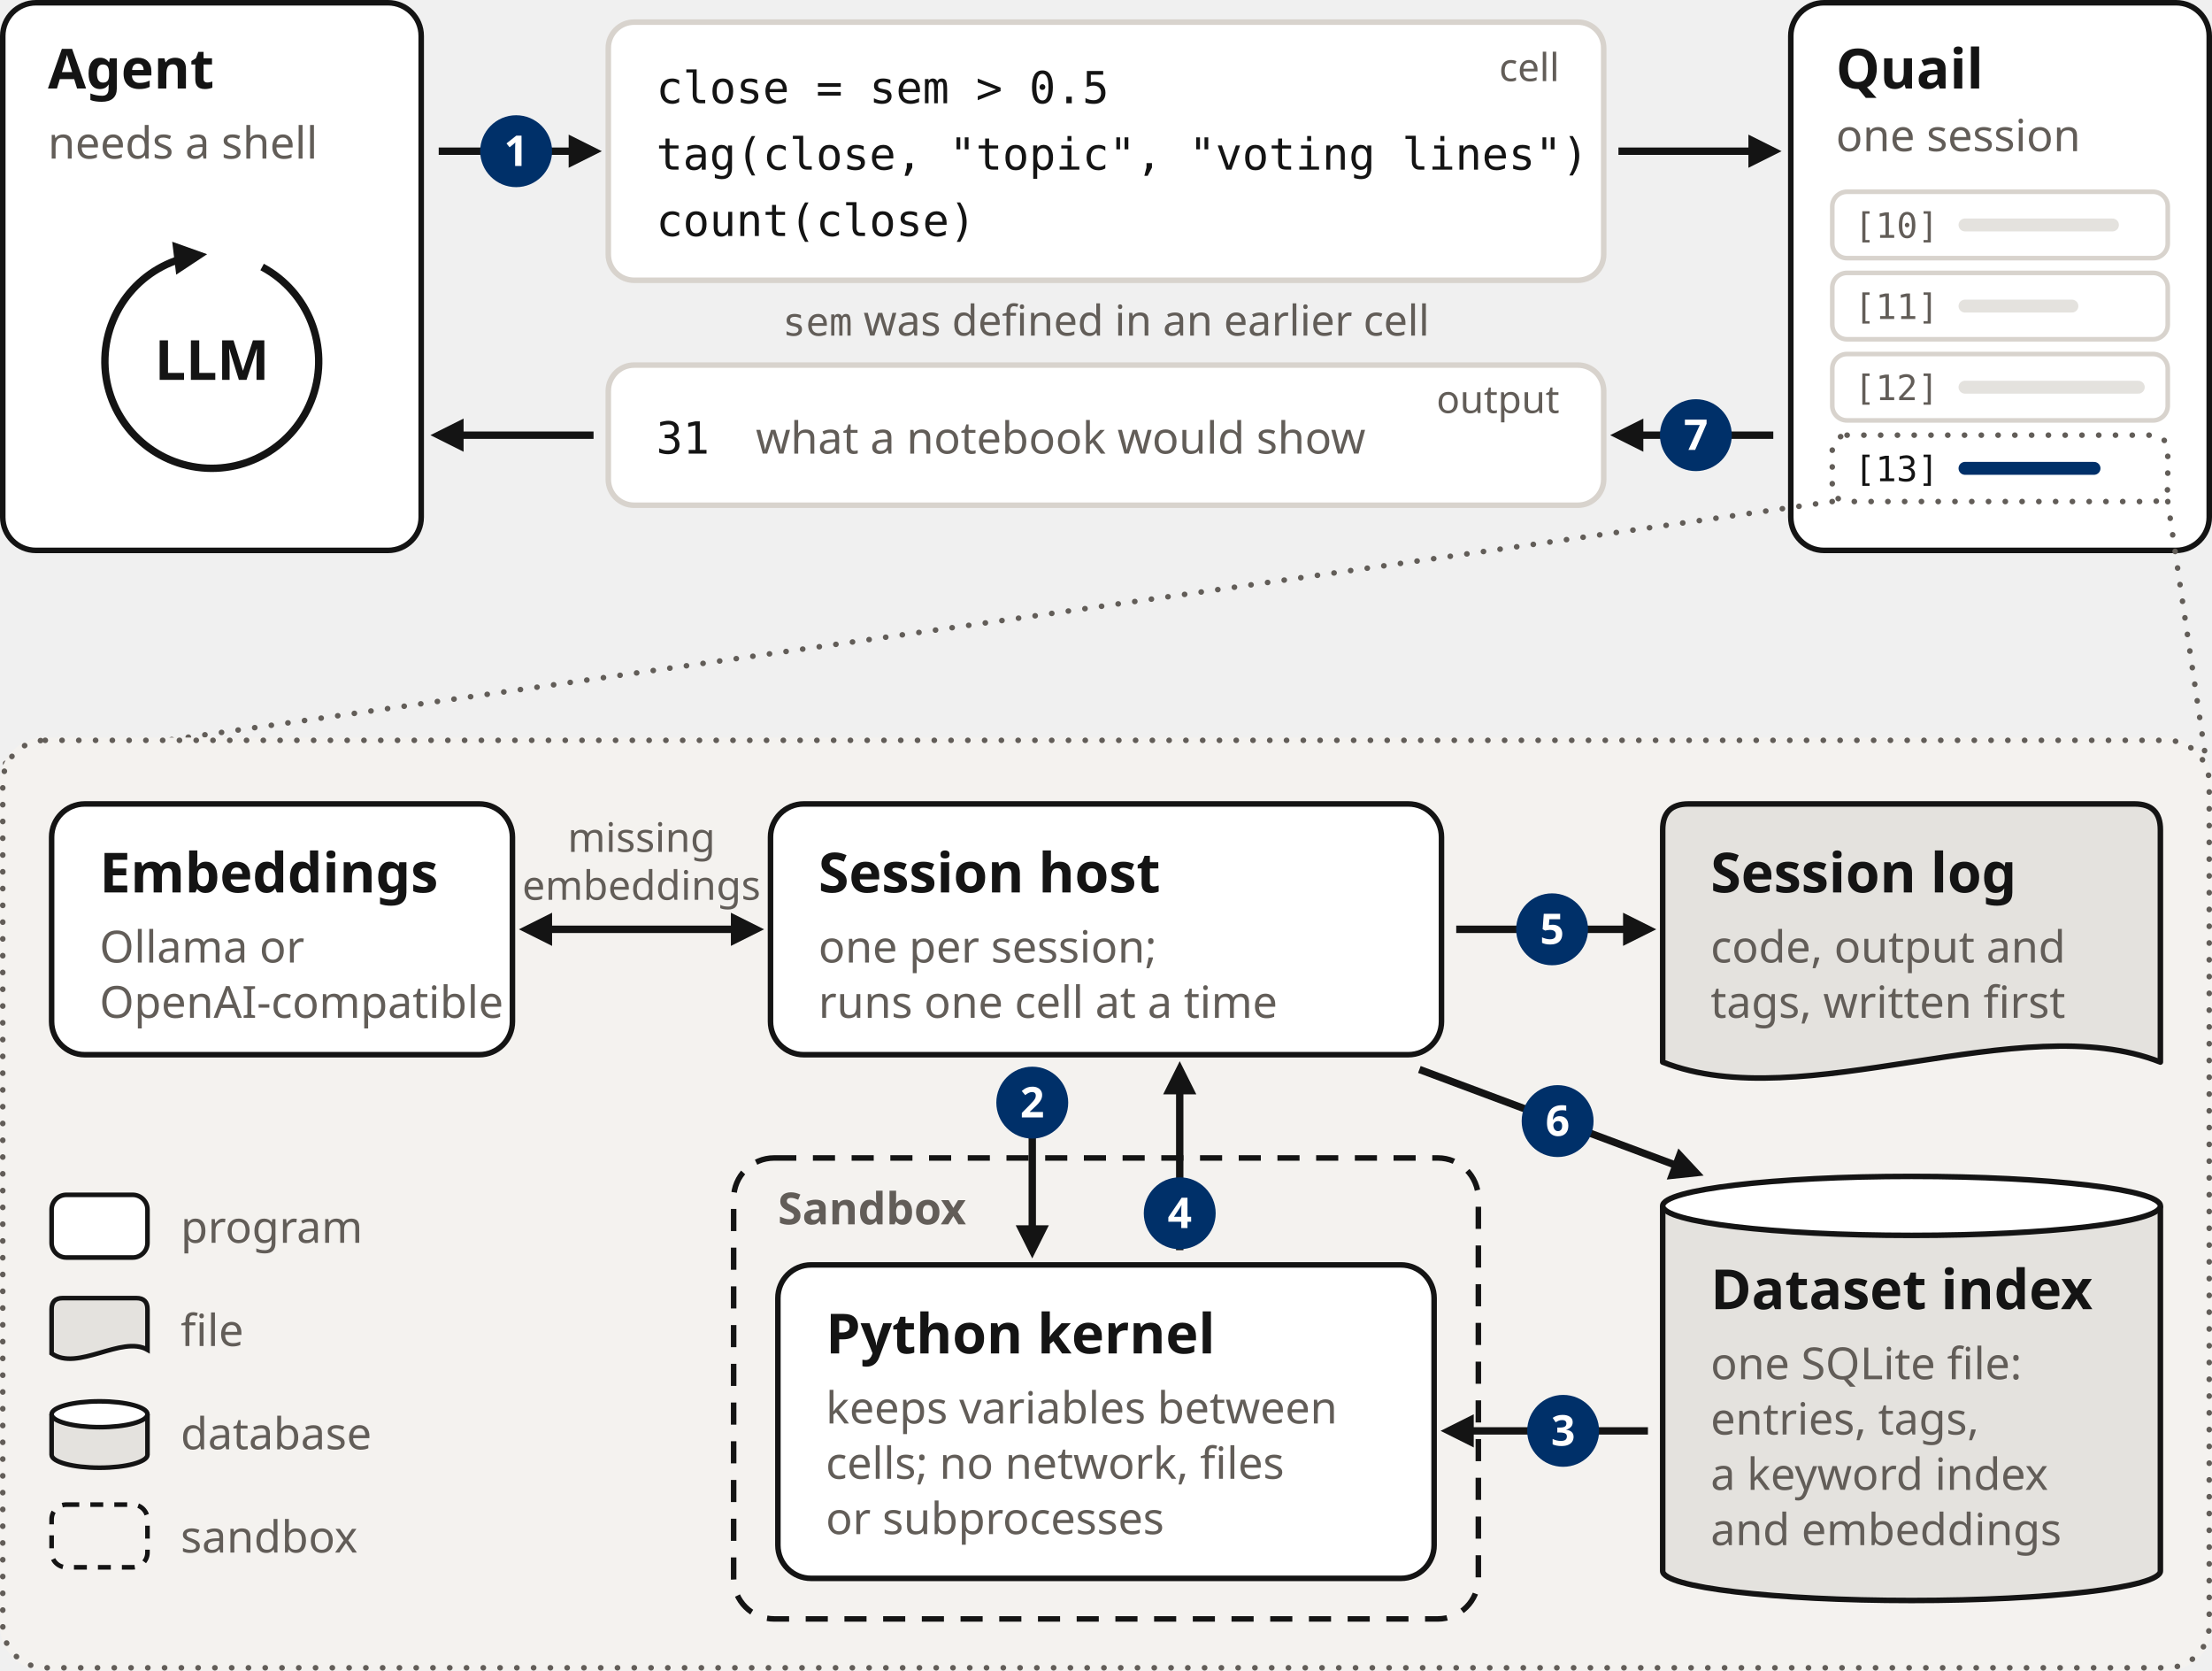
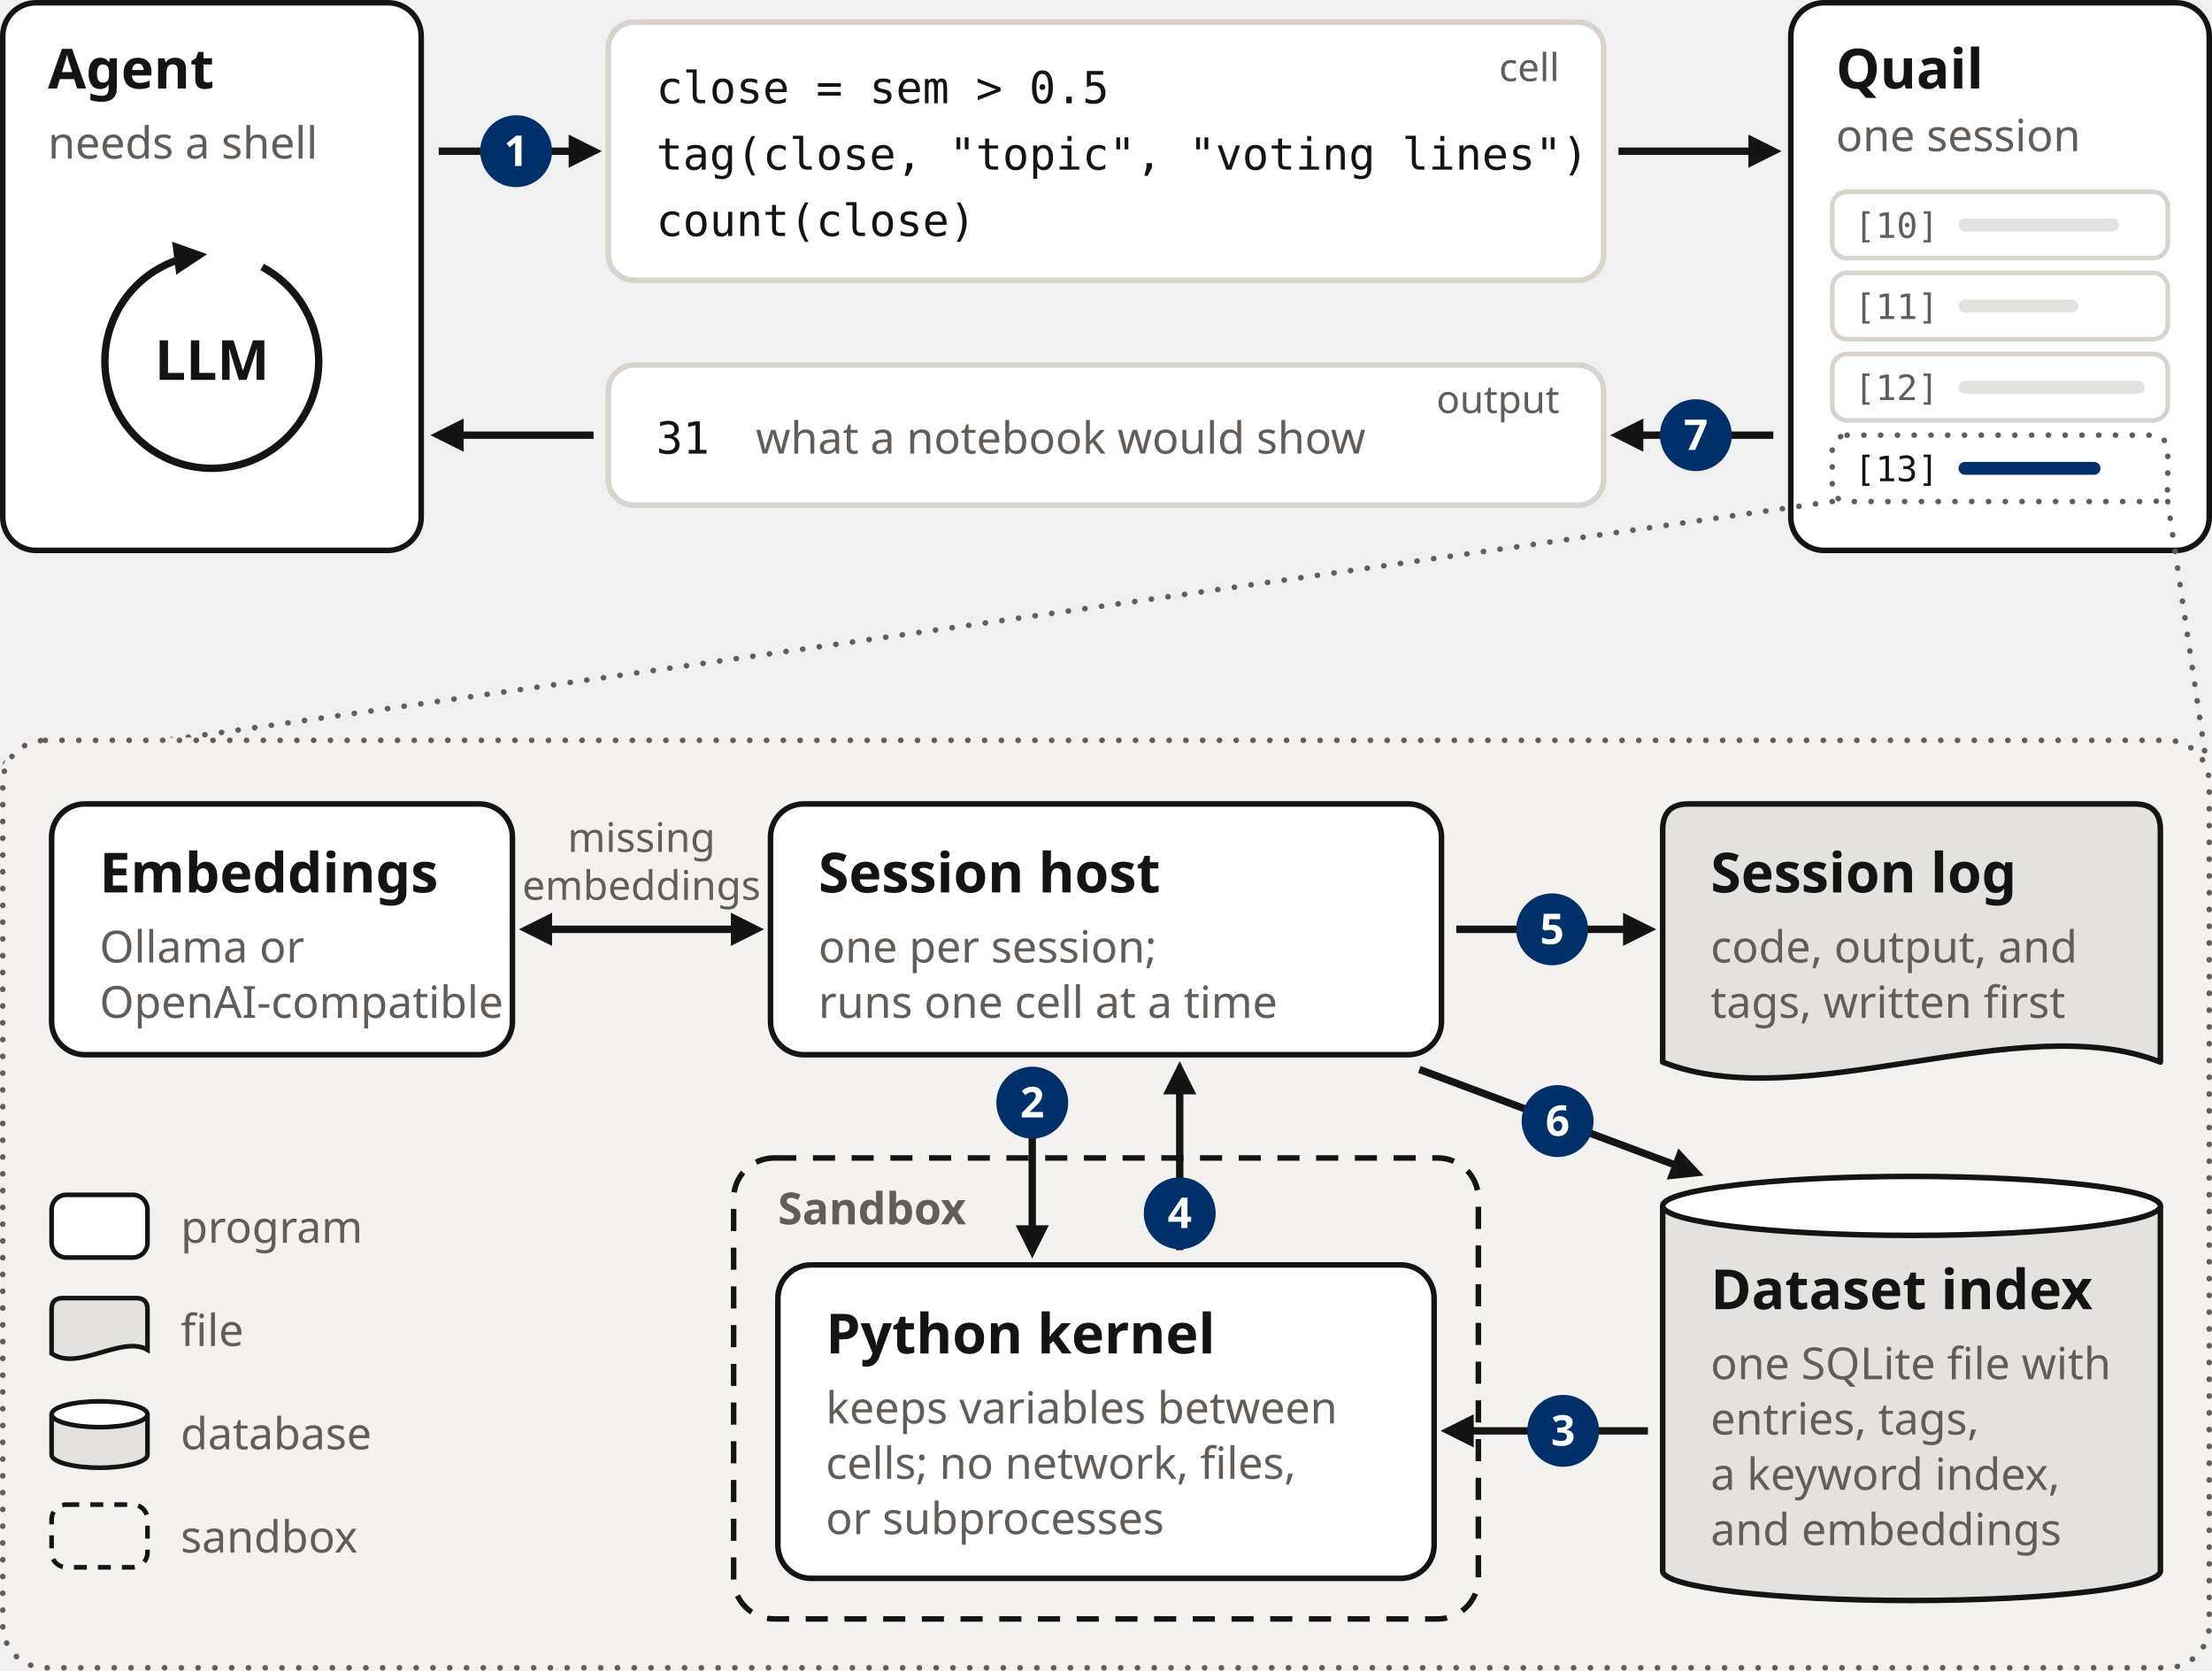
<svg xmlns="http://www.w3.org/2000/svg" viewBox="0 0 1200 906" width="1200" height="906">
  <style>
    text { font-family: 'Source Sans 3', sans-serif; fill: #141414; }
    .h { font-size: 30px; font-weight: 700; }
    .b { font-size: 25px; }
    .s { font-size: 24px; fill: #625D58; }
    .cap { font-size: 24px; font-weight: 700; fill: #625D58; }
    .m { font-family: 'Source Code Pro', monospace; font-size: 24px; font-weight: 500; font-variant-ligatures: none; }
    .ln { fill: none; stroke: #141414; stroke-width: 4; stroke-linecap: butt; stroke-linejoin: round; }
  </style>
  <defs>
    <marker id="a" viewBox="0 0 10 10" refX="7.5" refY="5" markerWidth="4.5" markerHeight="4.5" orient="auto-start-reverse">
      <path d="M0,0 L10,5 L0,10 z" fill="#141414" />
    </marker>
  </defs>
  <rect x="1.5" y="1.5" width="227" height="297" rx="18" fill="#fff" stroke="#141414" stroke-width="3" />
  <text class="h" x="26" y="48" style="font-size:30px">Agent</text>
  <text class="s" x="26" y="86">needs a shell</text>
  <path class="ln" d="M142.2,144.8 A58,58 0 1 1 107.9,138.4" marker-end="url(#a)" style="stroke-width:4" />
  <text class="h" x="115" y="206" text-anchor="middle" style="font-size:30px">LLM</text>
  <rect x="971.5" y="1.5" width="227" height="297" rx="18" fill="#fff" stroke="#141414" stroke-width="3" />
  <text class="h" x="996" y="48">Quail</text>
  <text class="s" x="996" y="82">one session</text>
  <rect x="994" y="104" width="182" height="36" rx="8" fill="#fff" stroke="#D8D3CD" stroke-width="2.5" />
  <text class="m" x="1006" y="129" style="font-size:19px;fill:#625D58">[10]</text>
  <path d="M1066,122 H1146" fill="none" stroke="#E4E2DE" stroke-width="7" stroke-linecap="round" />
  <rect x="994" y="148" width="182" height="36" rx="8" fill="#fff" stroke="#D8D3CD" stroke-width="2.5" />
  <text class="m" x="1006" y="173" style="font-size:19px;fill:#625D58">[11]</text>
  <path d="M1066,166 H1124" fill="none" stroke="#E4E2DE" stroke-width="7" stroke-linecap="round" />
  <rect x="994" y="192" width="182" height="36" rx="8" fill="#fff" stroke="#D8D3CD" stroke-width="2.5" />
  <text class="m" x="1006" y="217" style="font-size:19px;fill:#625D58">[12]</text>
  <path d="M1066,210 H1160" fill="none" stroke="#E4E2DE" stroke-width="7" stroke-linecap="round" />
  <text class="m" x="1006" y="261" style="font-size:19px;fill:#141414">[13]</text>
  <path d="M1066,254 H1136" fill="none" stroke="#003069" stroke-width="7" stroke-linecap="round" />
  <path class="ln" d="M238,82 L322,82" marker-end="url(#a)" />
  <rect x="330" y="12" width="540" height="140" rx="14" fill="#fff" stroke="#D8D3CD" stroke-width="3" />
  <text class="m" x="356" y="56">close = sem &gt; 0.5</text>
  <text class="m" x="356" y="92">tag(close, "topic", "voting lines")</text>
  <text class="m" x="356" y="128">count(close)</text>
  <text class="s" x="846" y="44" text-anchor="end" style="font-size:21px">cell</text>
  <path class="ln" d="M878,82 L962,82" marker-end="url(#a)" />
-   <text class="s" x="600" y="182" text-anchor="middle" style="font-size:23px">
-     <tspan class="m" style="font-size:21px">sem</tspan> was defined in an earlier cell</text>
  <path class="ln" d="M962,236 L878,236" marker-end="url(#a)" />
  <rect x="330" y="198" width="540" height="76" rx="14" fill="#fff" stroke="#D8D3CD" stroke-width="3" />
  <text class="m" x="356" y="246">31</text>
  <text class="s" x="846" y="224" text-anchor="end" style="font-size:21px">output</text>
  <text class="s" x="410" y="246">what a notebook would show</text>
  <path class="ln" d="M322,236 L238,236" marker-end="url(#a)" />
  <rect x="994" y="236" width="182" height="36" rx="8" fill="none" stroke="#625D58" stroke-width="3" stroke-linecap="round" stroke-dasharray="0.1 9" />
  <path d="M994,272 L3,414 M1176,272 L1197,414" fill="none" stroke="#625D58" stroke-width="3" stroke-linecap="round" stroke-dasharray="0.1 9" />
  <rect x="0" y="400" width="1200" height="506" rx="24" fill="#F4F2EF" />
  <rect x="1.5" y="401.5" width="1197" height="503" rx="23" fill="none" stroke="#625D58" stroke-width="3" stroke-linecap="round" stroke-dasharray="0.1 9" />
  <rect x="28" y="436" width="250" height="136" rx="18" fill="#fff" stroke="#141414" stroke-width="3" />
  <text class="h" x="54" y="484" style="font-size:30px">Embeddings</text>
  <text class="s" x="54" y="522">Ollama or</text>
  <text class="s" x="54" y="552">OpenAI-compatible</text>
  <rect x="418" y="436" width="364" height="136" rx="18" fill="#fff" stroke="#141414" stroke-width="3" />
  <text class="h" x="444" y="484" style="font-size:30px">Session host</text>
  <text class="s" x="444" y="522">one per session;</text>
  <text class="s" x="444" y="552">runs one cell at a time</text>
  <path d="M916,436 H1158 Q1172,436 1172,450 V576 C1096,546 978,606 902,576 V450 Q902,436 916,436 Z" fill="#E4E2DE" stroke="#141414" stroke-width="3" stroke-linejoin="round" />
  <text class="h" x="928" y="484" style="font-size:30px">Session log</text>
-   <text class="s" x="928" y="522">code, output and</text>
+   <text class="s" x="928" y="522">code, output, and</text>
  <text class="s" x="928" y="552">tags, written first</text>
  <rect x="398" y="628" width="404" height="250" rx="22" fill="none" stroke="#141414" stroke-width="3" stroke-dasharray="12 9" />
  <text class="cap" x="422" y="664">Sandbox</text>
  <rect x="422" y="686" width="356" height="170" rx="18" fill="#fff" stroke="#141414" stroke-width="3" />
  <text class="h" x="448" y="734" style="font-size:30px">Python kernel</text>
  <text class="s" x="448" y="772">keeps variables between</text>
-   <text class="s" x="448" y="802">cells; no network, files</text>
+   <text class="s" x="448" y="802">cells; no network, files,</text>
  <text class="s" x="448" y="832">or subprocesses</text>
  <path d="M902,654 V852 A135.0,16 0 0 0 1172,852 V654" fill="#E4E2DE" stroke="#141414" stroke-width="3" />
  <ellipse cx="1037.0" cy="654" rx="135.0" ry="16" fill="#fff" stroke="#141414" stroke-width="3" />
  <text class="h" x="928" y="710" style="font-size:30px">Dataset index</text>
-   <text class="s" x="928" y="748">one SQLite file:</text>
+   <text class="s" x="928" y="748">one SQLite file with</text>
  <text class="s" x="928" y="778">entries, tags,</text>
-   <text class="s" x="928" y="808">a keyword index</text>
+   <text class="s" x="928" y="808">a keyword index,</text>
  <text class="s" x="928" y="838">and embeddings</text>
  <path class="ln" d="M286,504 L410,504" marker-end="url(#a)" marker-start="url(#a)" />
  <text class="s" x="348" y="462" text-anchor="middle" style="font-size:22px">missing</text>
  <text class="s" x="348" y="488" text-anchor="middle" style="font-size:22px">embeddings</text>
  <path class="ln" d="M790,504 L894,504" marker-end="url(#a)" />
  <path class="ln" d="M560,580 L560,678" marker-end="url(#a)" />
  <path class="ln" d="M640,678 L640,580" marker-end="url(#a)" />
  <path class="ln" d="M770,580 L920,636" marker-end="url(#a)" />
  <path class="ln" d="M894,776 L786,776" marker-end="url(#a)" />
  <circle cx="280" cy="82" r="18" fill="#003069" stroke="#003069" stroke-width="3" />
  <text class="h" x="280" y="90" text-anchor="middle" style="fill:#fff;font-size:23px">1</text>
  <circle cx="560" cy="598" r="18" fill="#003069" stroke="#003069" stroke-width="3" />
  <text class="h" x="560" y="606" text-anchor="middle" style="fill:#fff;font-size:23px">2</text>
  <circle cx="848" cy="776" r="18" fill="#003069" stroke="#003069" stroke-width="3" />
  <text class="h" x="848" y="784" text-anchor="middle" style="fill:#fff;font-size:23px">3</text>
  <circle cx="640" cy="658" r="18" fill="#003069" stroke="#003069" stroke-width="3" />
  <text class="h" x="640" y="666" text-anchor="middle" style="fill:#fff;font-size:23px">4</text>
  <circle cx="842" cy="504" r="18" fill="#003069" stroke="#003069" stroke-width="3" />
  <text class="h" x="842" y="512" text-anchor="middle" style="fill:#fff;font-size:23px">5</text>
  <circle cx="845" cy="608" r="18" fill="#003069" stroke="#003069" stroke-width="3" />
  <text class="h" x="845" y="616" text-anchor="middle" style="fill:#fff;font-size:23px">6</text>
  <circle cx="920" cy="236" r="18" fill="#003069" stroke="#003069" stroke-width="3" />
  <text class="h" x="920" y="244" text-anchor="middle" style="fill:#fff;font-size:23px">7</text>
  <rect x="28" y="648" width="52" height="34" rx="8" fill="#fff" stroke="#141414" stroke-width="2.5" />
  <text class="s" x="98" y="674">program</text>
  <path d="M34,704 H74 Q80,704 80,710 V732 C66,724 42,744 28,734 V710 Q28,704 34,704 Z" fill="#E4E2DE" stroke="#141414" stroke-width="2.5" />
  <text class="s" x="98" y="730">file</text>
  <path d="M28,767 V789 A26,7 0 0 0 80,789 V767" fill="#E4E2DE" stroke="#141414" stroke-width="2.5" />
  <ellipse cx="54" cy="767" rx="26" ry="7" fill="#fff" stroke="#141414" stroke-width="2.5" />
  <text class="s" x="98" y="786">database</text>
  <rect x="28" y="816" width="52" height="34" rx="8" fill="none" stroke="#141414" stroke-width="2.5" stroke-dasharray="7 6" />
  <text class="s" x="98" y="842">sandbox</text>
</svg>
